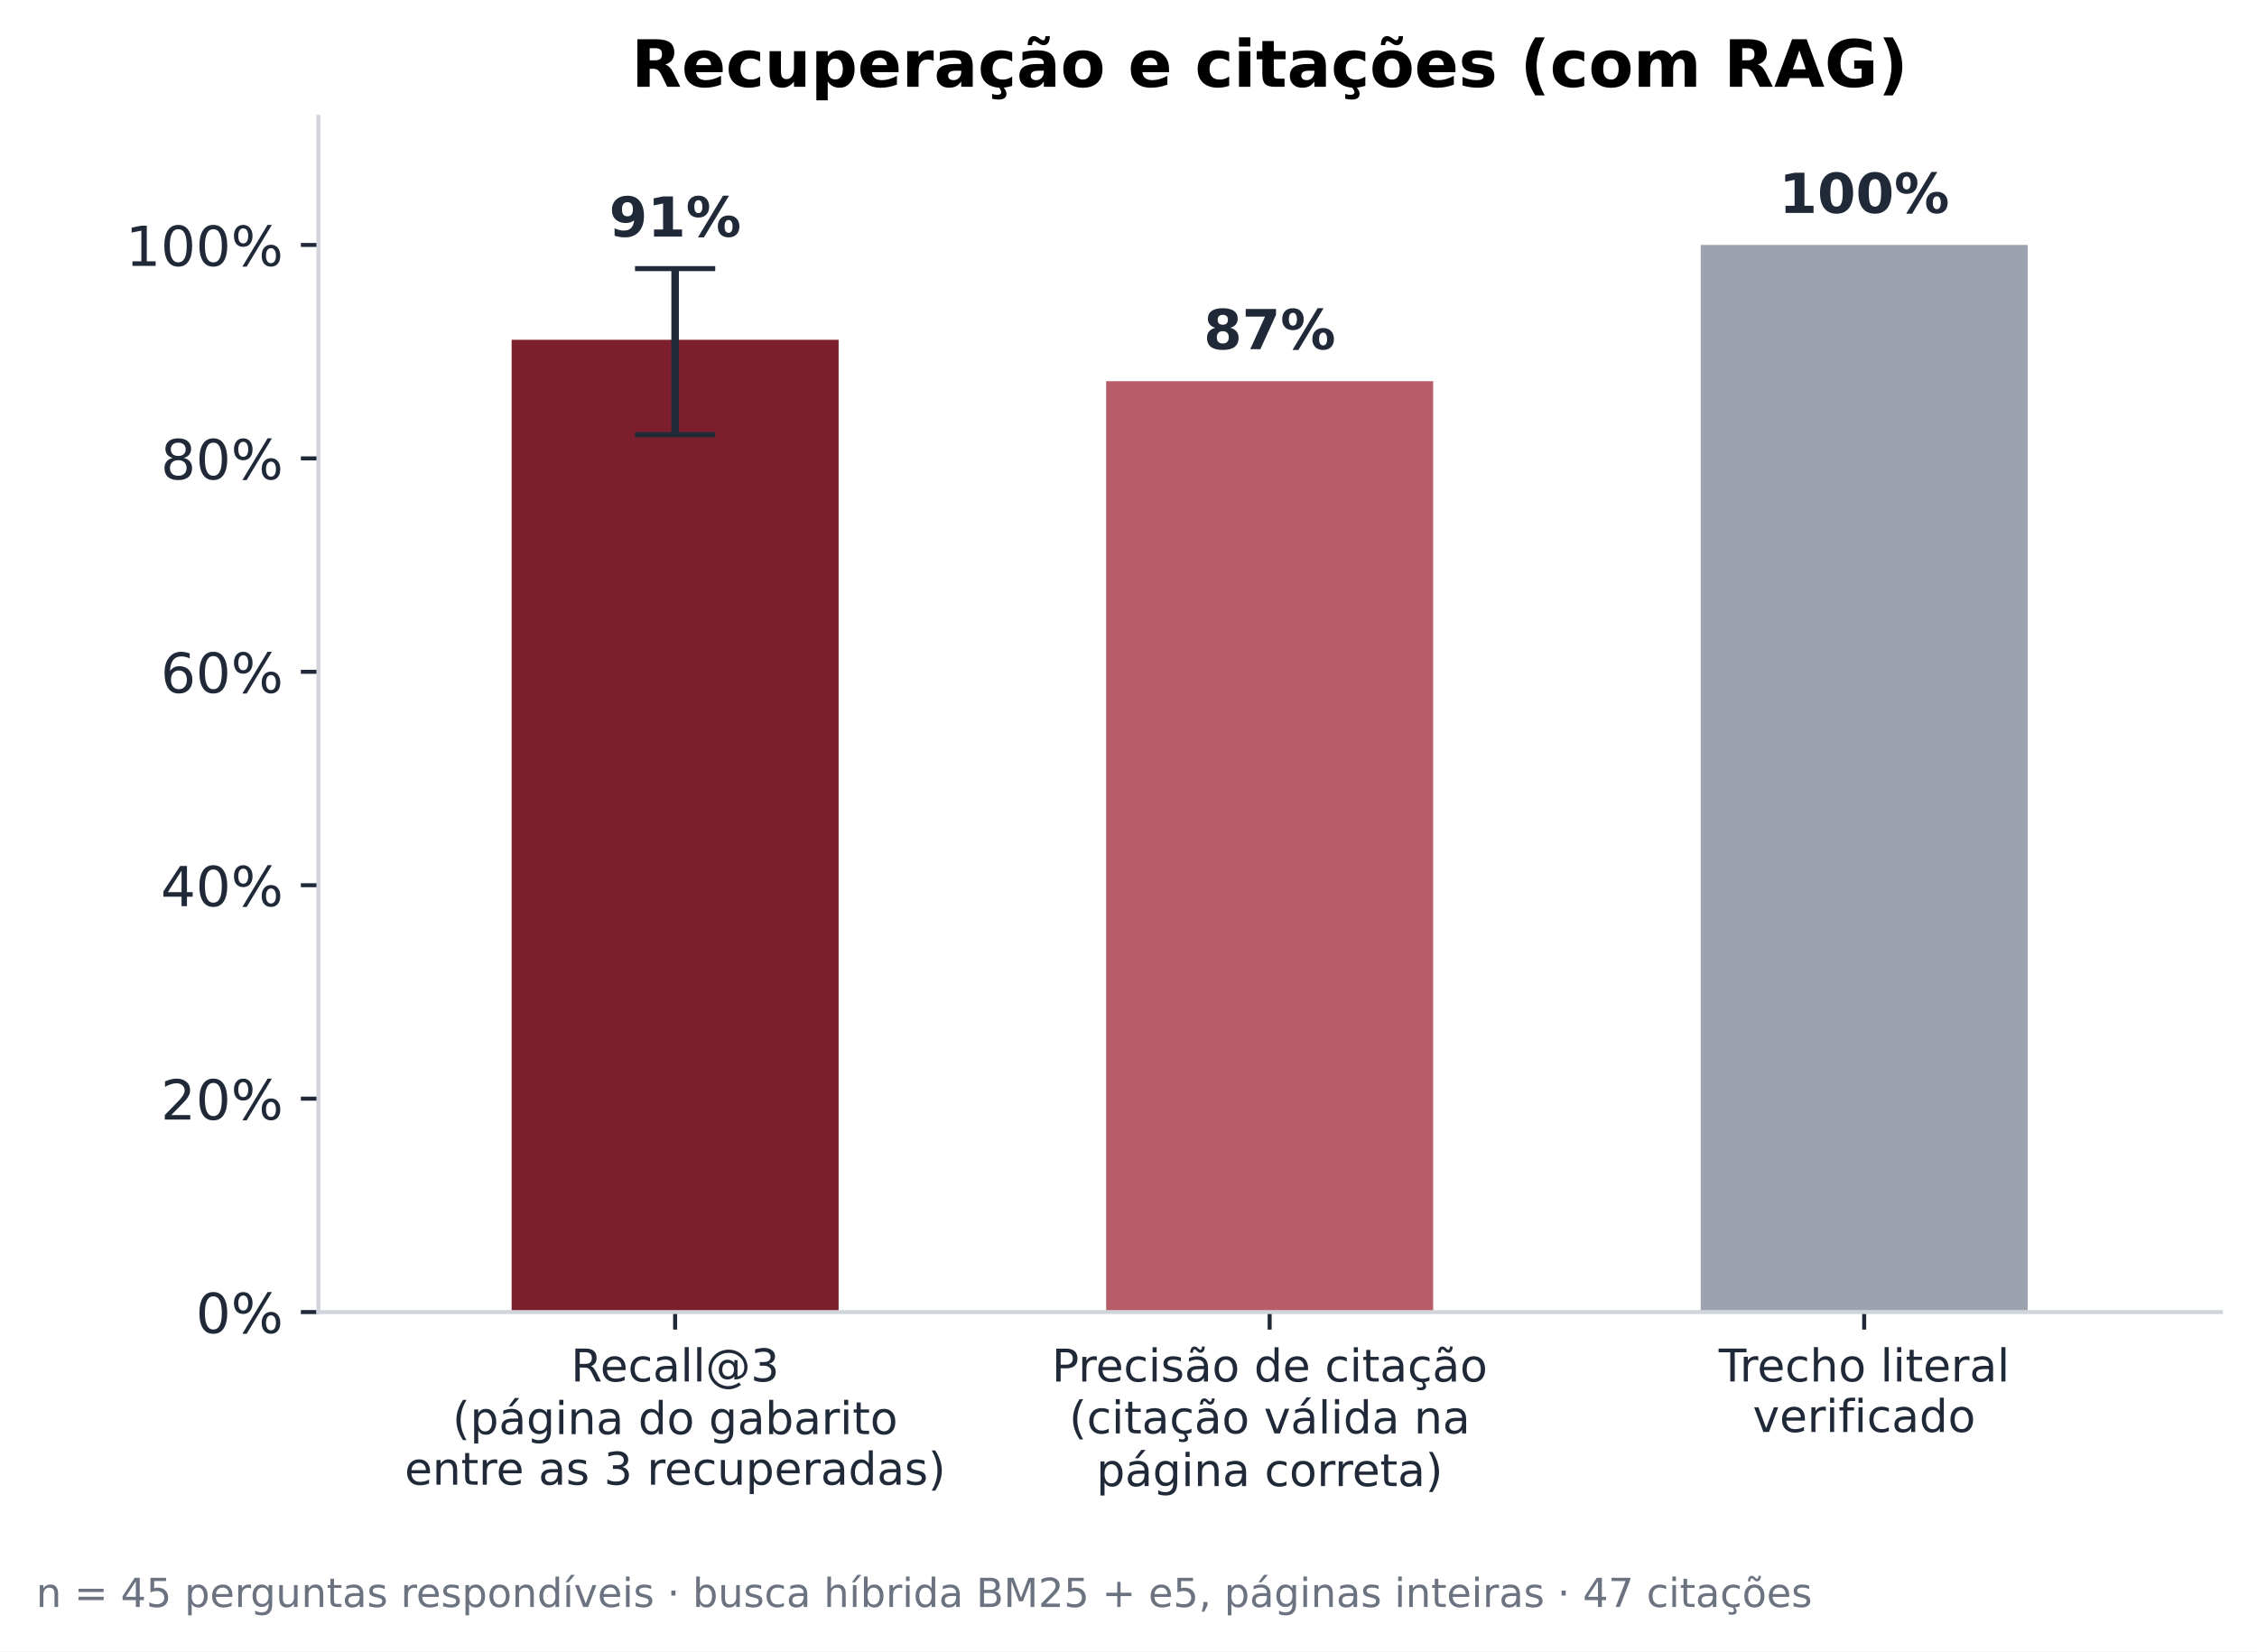
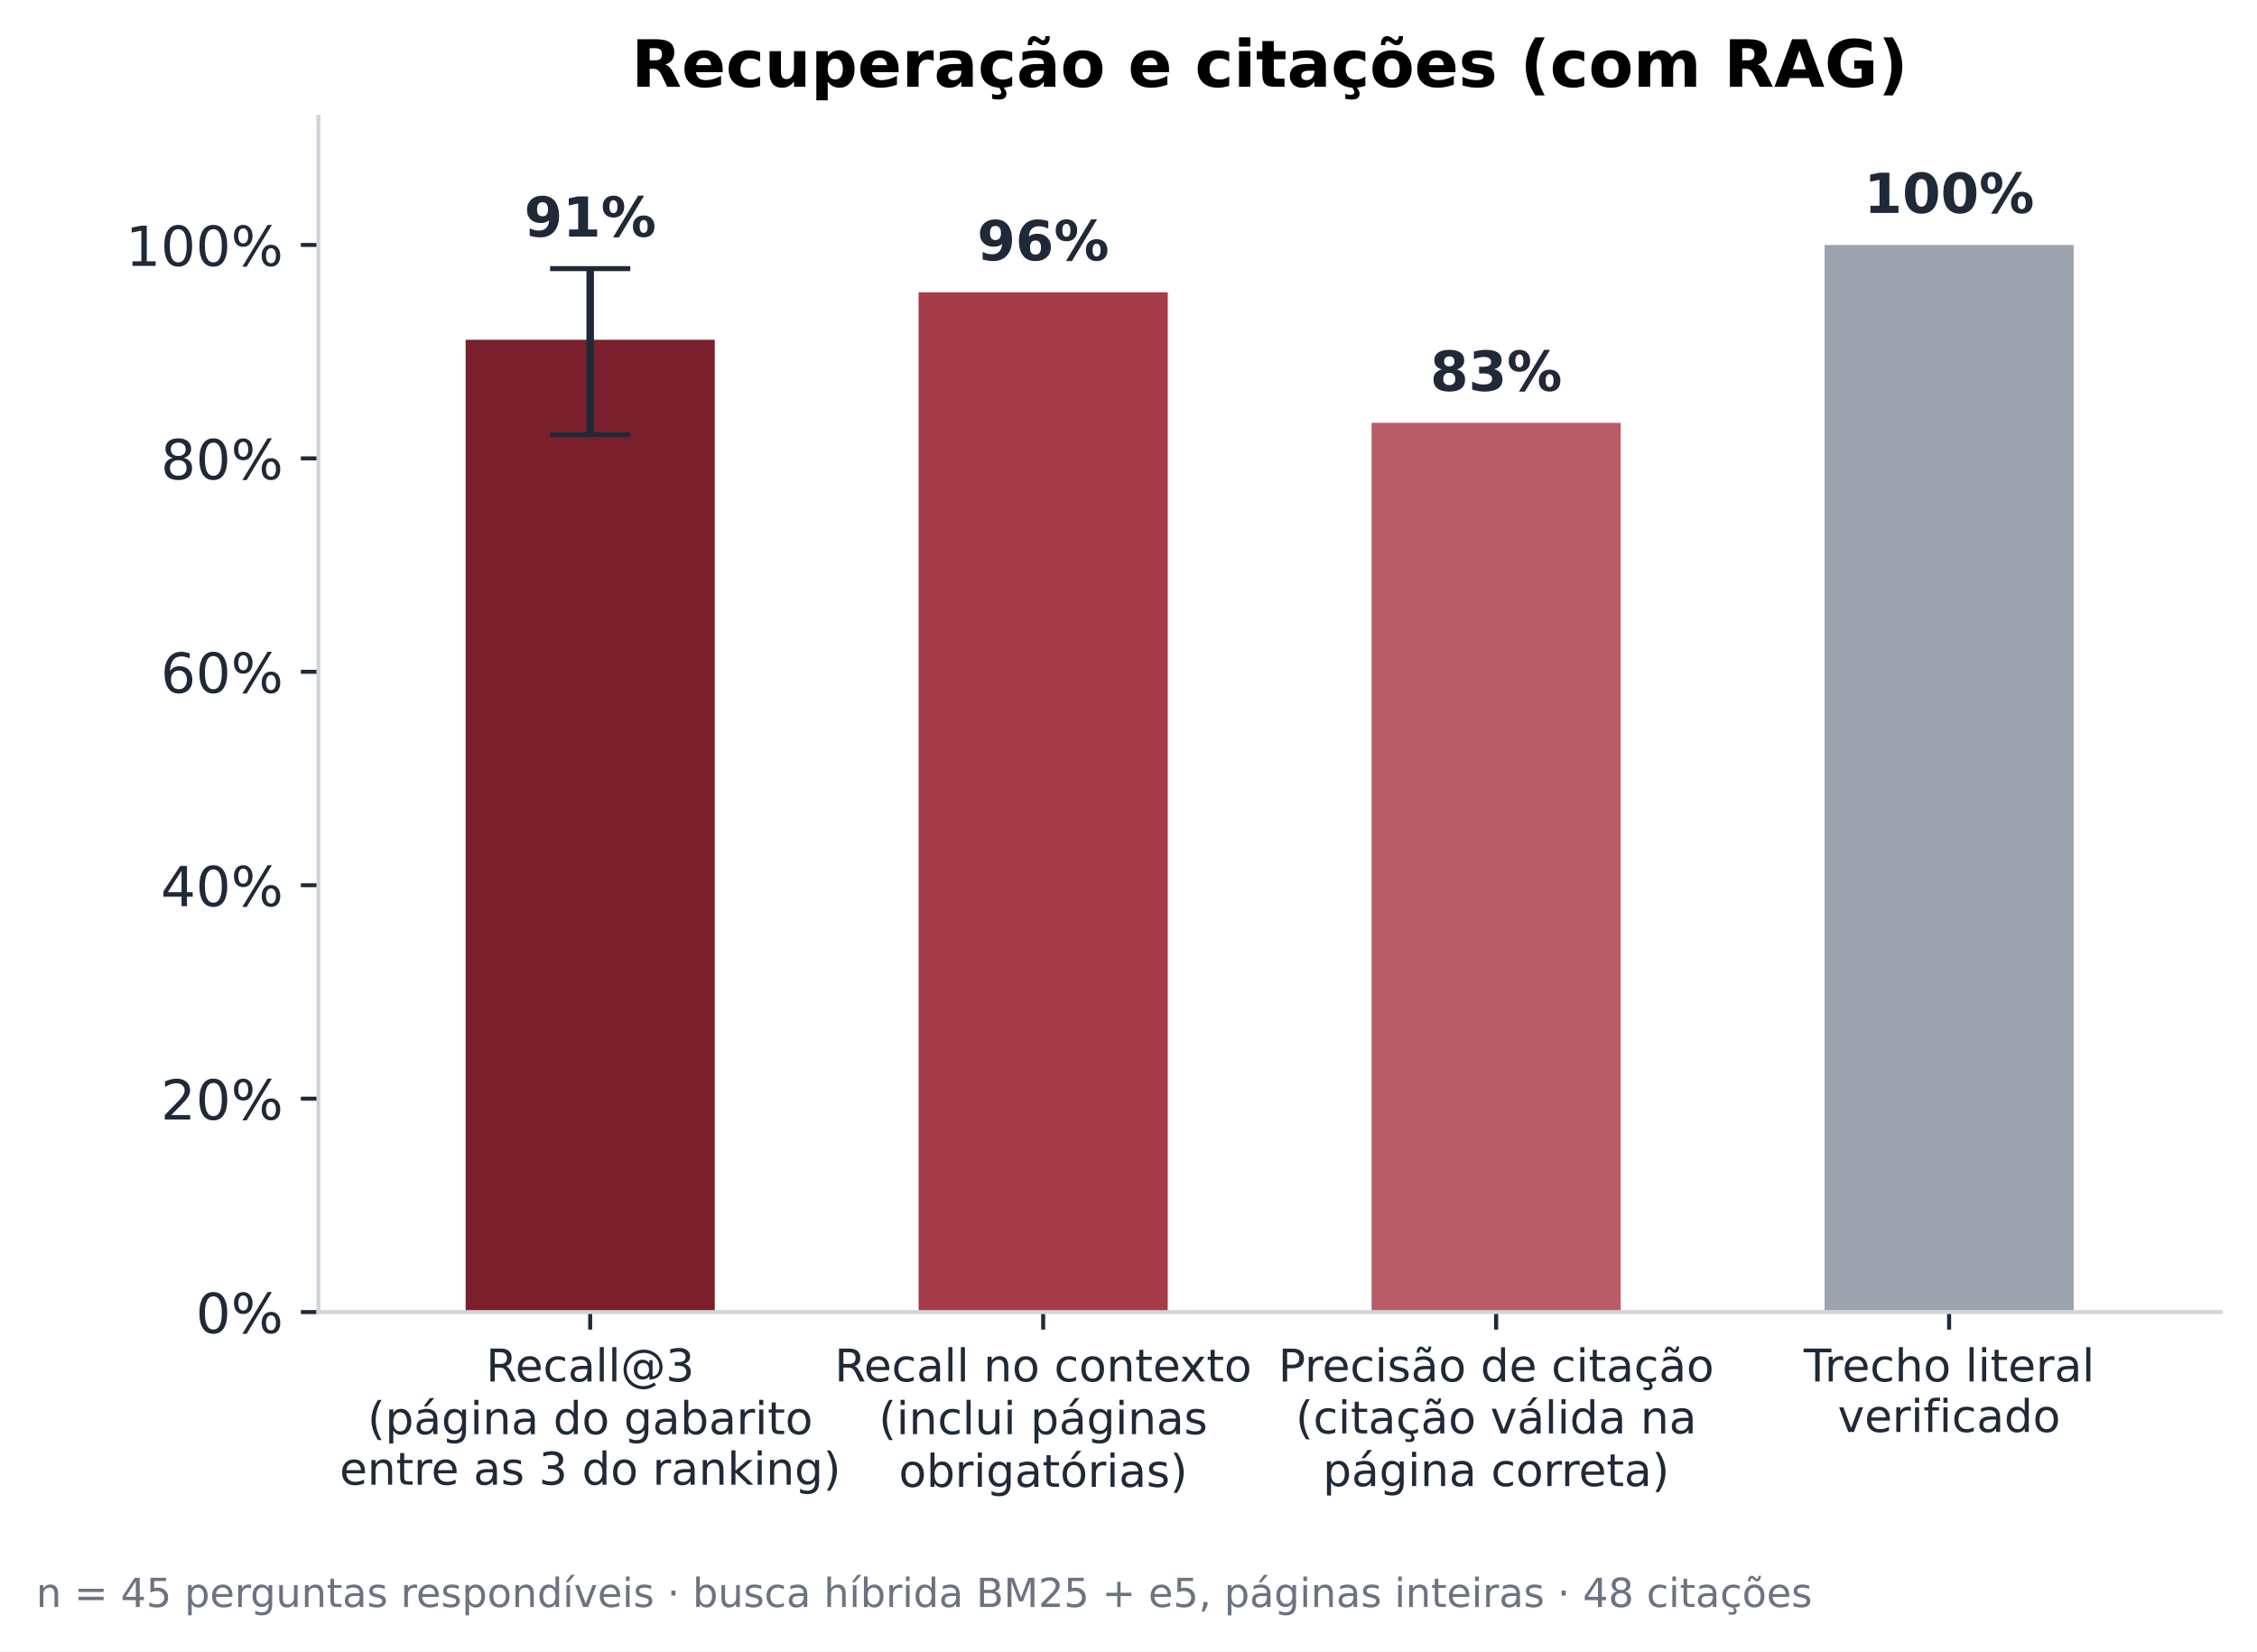
<svg xmlns="http://www.w3.org/2000/svg" xmlns:xlink="http://www.w3.org/1999/xlink" width="450.144pt" height="329.391pt" viewBox="0 0 450.144 329.391" version="1.1">
  <defs>
    <style type="text/css">*{stroke-linejoin: round; stroke-linecap: butt}</style>
  </defs>
  <g id="figure_1">
    <g id="patch_1">
      <path d="M 0 329.391  L 450.144 329.391  L 450.144 0  L 0 0  z " style="fill: #ffffff" />
    </g>
    <g id="axes_1">
      <g id="patch_2">
        <path d="M 63.504 261.704  L 442.944 261.704  L 442.944 23.312  L 63.504 23.312  z " style="fill: #ffffff" />
      </g>
      <g id="patch_3">
-         <path d="M 102.041 261.704  L 167.257 261.704  L 167.257 67.776  L 102.041 67.776  z " clip-path="url(#p4ed5f43897)" style="fill: #7a1f2b" />
+         <path d="M 92.865 261.704  L 142.554 261.704  L 142.554 67.776  L 92.865 67.776  z " clip-path="url(#pac8b17317c)" style="fill: #7a1f2b" />
      </g>
      <g id="patch_4">
-         <path d="M 220.616 261.704  L 285.832 261.704  L 285.832 76.035  L 220.616 76.035  z " clip-path="url(#p4ed5f43897)" style="fill: #b85c68" />
+         <path d="M 183.208 261.704  L 232.897 261.704  L 232.897 58.304  L 183.208 58.304  z " clip-path="url(#pac8b17317c)" style="fill: #a63b49" />
      </g>
      <g id="patch_5">
-         <path d="M 339.191 261.704  L 404.407 261.704  L 404.407 48.854  L 339.191 48.854  z " clip-path="url(#p4ed5f43897)" style="fill: #9ca3af" />
+         <path d="M 273.551 261.704  L 323.24 261.704  L 323.24 84.336  L 273.551 84.336  z " clip-path="url(#pac8b17317c)" style="fill: #b85c68" />
+       </g>
+       <g id="patch_6">
+         <path d="M 363.894 261.704  L 413.583 261.704  L 413.583 48.854  L 363.894 48.854  z " clip-path="url(#pac8b17317c)" style="fill: #9ca3af" />
      </g>
      <g id="matplotlib.axis_1">
        <g id="xtick_1">
          <g id="line2d_1">
            <defs>
-               <path id="m4fa2608937" d="M 0 0  L 0 3.5  " style="stroke: #1f2937; stroke-width: 0.8" />
+               <path id="m379eb58154" d="M 0 0  L 0 3.5  " style="stroke: #1f2937; stroke-width: 0.8" />
            </defs>
            <g>
-               <use xlink:href="#m4fa2608937" x="134.649" y="261.704" style="fill: #1f2937; stroke: #1f2937; stroke-width: 0.8" />
+               <use xlink:href="#m379eb58154" x="117.71" y="261.704" style="fill: #1f2937; stroke: #1f2937; stroke-width: 0.8" />
            </g>
          </g>
          <g id="text_1">
-             <text style="fill: #1f2937; font: 9px 'DejaVu Sans'" transform="translate(113.8604 275.5422)">Recall@3</text>
-             <text style="fill: #1f2937; font: 9px 'DejaVu Sans'" transform="translate(90.24525 286.0522)">(página do gabarito</text>
-             <text style="fill: #1f2937; font: 9px 'DejaVu Sans'" transform="translate(80.69962 296.1302)">entre as 3 recuperadas)</text>
+             <text style="fill: #1f2937; font: 9px 'DejaVu Sans'" transform="translate(96.92112 275.5422)">Recall@3</text>
+             <text style="fill: #1f2937; font: 9px 'DejaVu Sans'" transform="translate(73.30596 286.0522)">(página do gabarito</text>
+             <text style="fill: #1f2937; font: 9px 'DejaVu Sans'" transform="translate(67.73159 296.1302)">entre as 3 do ranking)</text>
          </g>
        </g>
        <g id="xtick_2">
          <g id="line2d_2">
            <g>
-               <use xlink:href="#m4fa2608937" x="253.224" y="261.704" style="fill: #1f2937; stroke: #1f2937; stroke-width: 0.8" />
+               <use xlink:href="#m379eb58154" x="208.053" y="261.704" style="fill: #1f2937; stroke: #1f2937; stroke-width: 0.8" />
            </g>
          </g>
          <g id="text_2">
-             <text style="fill: #1f2937; font: 9px 'DejaVu Sans'" transform="translate(209.7744 275.559)">Precisão de citação</text>
-             <text style="fill: #1f2937; font: 9px 'DejaVu Sans'" transform="translate(213.231 285.9054)">(citação válida na</text>
-             <text style="fill: #1f2937; font: 9px 'DejaVu Sans'" transform="translate(218.6689 296.4154)">página correta)</text>
+             <text style="fill: #1f2937; font: 9px 'DejaVu Sans'" transform="translate(166.4466 275.5422)">Recall no contexto</text>
+             <text style="fill: #1f2937; font: 9px 'DejaVu Sans'" transform="translate(175.263 286.0522)">(inclui páginas</text>
+             <text style="fill: #1f2937; font: 9px 'DejaVu Sans'" transform="translate(179.2526 296.5622)">obrigatórias)</text>
          </g>
        </g>
        <g id="xtick_3">
          <g id="line2d_3">
            <g>
-               <use xlink:href="#m4fa2608937" x="371.799" y="261.704" style="fill: #1f2937; stroke: #1f2937; stroke-width: 0.8" />
+               <use xlink:href="#m379eb58154" x="298.395" y="261.704" style="fill: #1f2937; stroke: #1f2937; stroke-width: 0.8" />
            </g>
          </g>
          <g id="text_3">
-             <text style="fill: #1f2937; font: 9px 'DejaVu Sans'" transform="translate(342.7958 275.5422)">Trecho literal</text>
-             <text style="fill: #1f2937; font: 9px 'DejaVu Sans'" transform="translate(349.5901 285.6202)">verificado</text>
+             <text style="fill: #1f2937; font: 9px 'DejaVu Sans'" transform="translate(254.9458 275.559)">Precisão de citação</text>
+             <text style="fill: #1f2937; font: 9px 'DejaVu Sans'" transform="translate(258.4024 285.9054)">(citação válida na</text>
+             <text style="fill: #1f2937; font: 9px 'DejaVu Sans'" transform="translate(263.8404 296.4154)">página correta)</text>
+           </g>
+         </g>
+         <g id="xtick_4">
+           <g id="line2d_4">
+             <g>
+               <use xlink:href="#m379eb58154" x="388.738" y="261.704" style="fill: #1f2937; stroke: #1f2937; stroke-width: 0.8" />
+             </g>
+           </g>
+           <g id="text_4">
+             <text style="fill: #1f2937; font: 9px 'DejaVu Sans'" transform="translate(359.7351 275.5422)">Trecho literal</text>
+             <text style="fill: #1f2937; font: 9px 'DejaVu Sans'" transform="translate(366.5294 285.6202)">verificado</text>
          </g>
        </g>
      </g>
      <g id="matplotlib.axis_2">
        <g id="ytick_1">
-           <g id="line2d_4">
+           <g id="line2d_5">
            <defs>
-               <path id="m83b1603904" d="M 0 0  L -3.5 0  " style="stroke: #1f2937; stroke-width: 0.8" />
+               <path id="m617746b3bf" d="M 0 0  L -3.5 0  " style="stroke: #1f2937; stroke-width: 0.8" />
            </defs>
            <g>
-               <use xlink:href="#m83b1603904" x="63.504" y="261.704" style="fill: #1f2937; stroke: #1f2937; stroke-width: 0.8" />
+               <use xlink:href="#m617746b3bf" x="63.504" y="261.704" style="fill: #1f2937; stroke: #1f2937; stroke-width: 0.8" />
            </g>
          </g>
-           <g id="text_4">
+           <g id="text_5">
            <text style="fill: #1f2937; font: 11px 'DejaVu Sans'; text-anchor: end" x="56.504" y="265.883" transform="rotate(-0 56.504 265.8827)">0%</text>
          </g>
        </g>
        <g id="ytick_2">
-           <g id="line2d_5">
+           <g id="line2d_6">
            <g>
-               <use xlink:href="#m83b1603904" x="63.504" y="219.134" style="fill: #1f2937; stroke: #1f2937; stroke-width: 0.8" />
+               <use xlink:href="#m617746b3bf" x="63.504" y="219.134" style="fill: #1f2937; stroke: #1f2937; stroke-width: 0.8" />
            </g>
          </g>
-           <g id="text_5">
+           <g id="text_6">
            <text style="fill: #1f2937; font: 11px 'DejaVu Sans'; text-anchor: end" x="56.504" y="223.313" transform="rotate(-0 56.504 223.3127)">20%</text>
          </g>
        </g>
        <g id="ytick_3">
-           <g id="line2d_6">
+           <g id="line2d_7">
            <g>
-               <use xlink:href="#m83b1603904" x="63.504" y="176.564" style="fill: #1f2937; stroke: #1f2937; stroke-width: 0.8" />
+               <use xlink:href="#m617746b3bf" x="63.504" y="176.564" style="fill: #1f2937; stroke: #1f2937; stroke-width: 0.8" />
            </g>
          </g>
-           <g id="text_6">
+           <g id="text_7">
            <text style="fill: #1f2937; font: 11px 'DejaVu Sans'; text-anchor: end" x="56.504" y="180.743" transform="rotate(-0 56.504 180.7427)">40%</text>
          </g>
        </g>
        <g id="ytick_4">
-           <g id="line2d_7">
+           <g id="line2d_8">
            <g>
-               <use xlink:href="#m83b1603904" x="63.504" y="133.994" style="fill: #1f2937; stroke: #1f2937; stroke-width: 0.8" />
+               <use xlink:href="#m617746b3bf" x="63.504" y="133.994" style="fill: #1f2937; stroke: #1f2937; stroke-width: 0.8" />
            </g>
          </g>
-           <g id="text_7">
+           <g id="text_8">
            <text style="fill: #1f2937; font: 11px 'DejaVu Sans'; text-anchor: end" x="56.504" y="138.173" transform="rotate(-0 56.504 138.1727)">60%</text>
          </g>
        </g>
        <g id="ytick_5">
-           <g id="line2d_8">
+           <g id="line2d_9">
            <g>
-               <use xlink:href="#m83b1603904" x="63.504" y="91.424" style="fill: #1f2937; stroke: #1f2937; stroke-width: 0.8" />
+               <use xlink:href="#m617746b3bf" x="63.504" y="91.424" style="fill: #1f2937; stroke: #1f2937; stroke-width: 0.8" />
            </g>
          </g>
-           <g id="text_8">
+           <g id="text_9">
            <text style="fill: #1f2937; font: 11px 'DejaVu Sans'; text-anchor: end" x="56.504" y="95.603" transform="rotate(-0 56.504 95.6027)">80%</text>
          </g>
        </g>
        <g id="ytick_6">
-           <g id="line2d_9">
+           <g id="line2d_10">
            <g>
-               <use xlink:href="#m83b1603904" x="63.504" y="48.854" style="fill: #1f2937; stroke: #1f2937; stroke-width: 0.8" />
+               <use xlink:href="#m617746b3bf" x="63.504" y="48.854" style="fill: #1f2937; stroke: #1f2937; stroke-width: 0.8" />
            </g>
          </g>
-           <g id="text_9">
+           <g id="text_10">
            <text style="fill: #1f2937; font: 11px 'DejaVu Sans'; text-anchor: end" x="56.504" y="53.033" transform="rotate(-0 56.504 53.0327)">100%</text>
          </g>
        </g>
      </g>
      <g id="LineCollection_1">
-         <path d="M 134.649 86.698  L 134.649 53.579  " clip-path="url(#p4ed5f43897)" style="fill: none; stroke: #1f2937; stroke-width: 1.5" />
+         <path d="M 117.71 86.698  L 117.71 53.579  " clip-path="url(#pac8b17317c)" style="fill: none; stroke: #1f2937; stroke-width: 1.5" />
      </g>
-       <g id="line2d_10">
+       <g id="line2d_11">
        <defs>
-           <path id="m43253fbd84" d="M 8 0  L -8 -0  " style="stroke: #1f2937" />
+           <path id="m597ff769d6" d="M 8 0  L -8 -0  " style="stroke: #1f2937" />
        </defs>
-         <g clip-path="url(#p4ed5f43897)">
-           <use xlink:href="#m43253fbd84" x="134.649" y="86.698" style="fill: #1f2937; stroke: #1f2937" />
+         <g clip-path="url(#pac8b17317c)">
+           <use xlink:href="#m597ff769d6" x="117.71" y="86.698" style="fill: #1f2937; stroke: #1f2937" />
        </g>
      </g>
-       <g id="line2d_11">
-         <g clip-path="url(#p4ed5f43897)">
-           <use xlink:href="#m43253fbd84" x="134.649" y="53.579" style="fill: #1f2937; stroke: #1f2937" />
+       <g id="line2d_12">
+         <g clip-path="url(#pac8b17317c)">
+           <use xlink:href="#m597ff769d6" x="117.71" y="53.579" style="fill: #1f2937; stroke: #1f2937" />
        </g>
      </g>
-       <g id="patch_6">
+       <g id="patch_7">
        <path d="M 63.504 261.704  L 63.504 23.312  " style="fill: none; stroke: #d1d5db; stroke-width: 0.8; stroke-linejoin: miter; stroke-linecap: square" />
      </g>
-       <g id="patch_7">
+       <g id="patch_8">
        <path d="M 63.504 261.704  L 442.944 261.704  " style="fill: none; stroke: #d1d5db; stroke-width: 0.8; stroke-linejoin: miter; stroke-linecap: square" />
      </g>
-       <g id="text_10">
-         <text style="fill: #1f2937; font: 700 11px 'DejaVu Sans'; text-anchor: middle" x="134.649" y="47.193" transform="rotate(-0 134.649 47.19333)">91%</text>
-       </g>
      <g id="text_11">
-         <text style="fill: #1f2937; font: 700 11px 'DejaVu Sans'; text-anchor: middle" x="253.224" y="69.649" transform="rotate(-0 253.224 69.64901)">87%</text>
+         <text style="fill: #1f2937; font: 700 11px 'DejaVu Sans'; text-anchor: middle" x="117.71" y="47.193" transform="rotate(-0 117.7097 47.19333)">91%</text>
      </g>
      <g id="text_12">
-         <text style="fill: #1f2937; font: 700 11px 'DejaVu Sans'; text-anchor: middle" x="371.799" y="42.468" transform="rotate(-0 371.799 42.46806)">100%</text>
+         <text style="fill: #1f2937; font: 700 11px 'DejaVu Sans'; text-anchor: middle" x="208.053" y="51.919" transform="rotate(-0 208.0526 51.9186)">96%</text>
      </g>
      <g id="text_13">
+         <text style="fill: #1f2937; font: 700 11px 'DejaVu Sans'; text-anchor: middle" x="298.395" y="77.95" transform="rotate(-0 298.3954 77.95016)">83%</text>
+       </g>
+       <g id="text_14">
+         <text style="fill: #1f2937; font: 700 11px 'DejaVu Sans'; text-anchor: middle" x="388.738" y="42.468" transform="rotate(-0 388.7383 42.46806)">100%</text>
+       </g>
+       <g id="text_15">
        <text style="font: 700 13px 'DejaVu Sans'; text-anchor: middle" x="253.224" y="17.312" transform="rotate(-0 253.224 17.31156)">Recuperação e citações (com RAG)</text>
      </g>
    </g>
-     <g id="text_14">
-       <text style="fill: #6b7280; font: 8px 'DejaVu Sans'; text-anchor: start" x="7.2" y="320.528" transform="rotate(-0 7.2 320.5276)">n = 45 perguntas respondíveis · busca híbrida BM25 + e5, páginas inteiras · 47 citações</text>
+     <g id="text_16">
+       <text style="fill: #6b7280; font: 8px 'DejaVu Sans'; text-anchor: start" x="7.2" y="320.528" transform="rotate(-0 7.2 320.5276)">n = 45 perguntas respondíveis · busca híbrida BM25 + e5, páginas inteiras · 48 citações</text>
    </g>
  </g>
  <defs>
-     <clipPath id="p4ed5f43897">
+     <clipPath id="pac8b17317c">
      <rect x="63.504" y="23.312" width="379.44" height="238.392" />
    </clipPath>
  </defs>
</svg>
